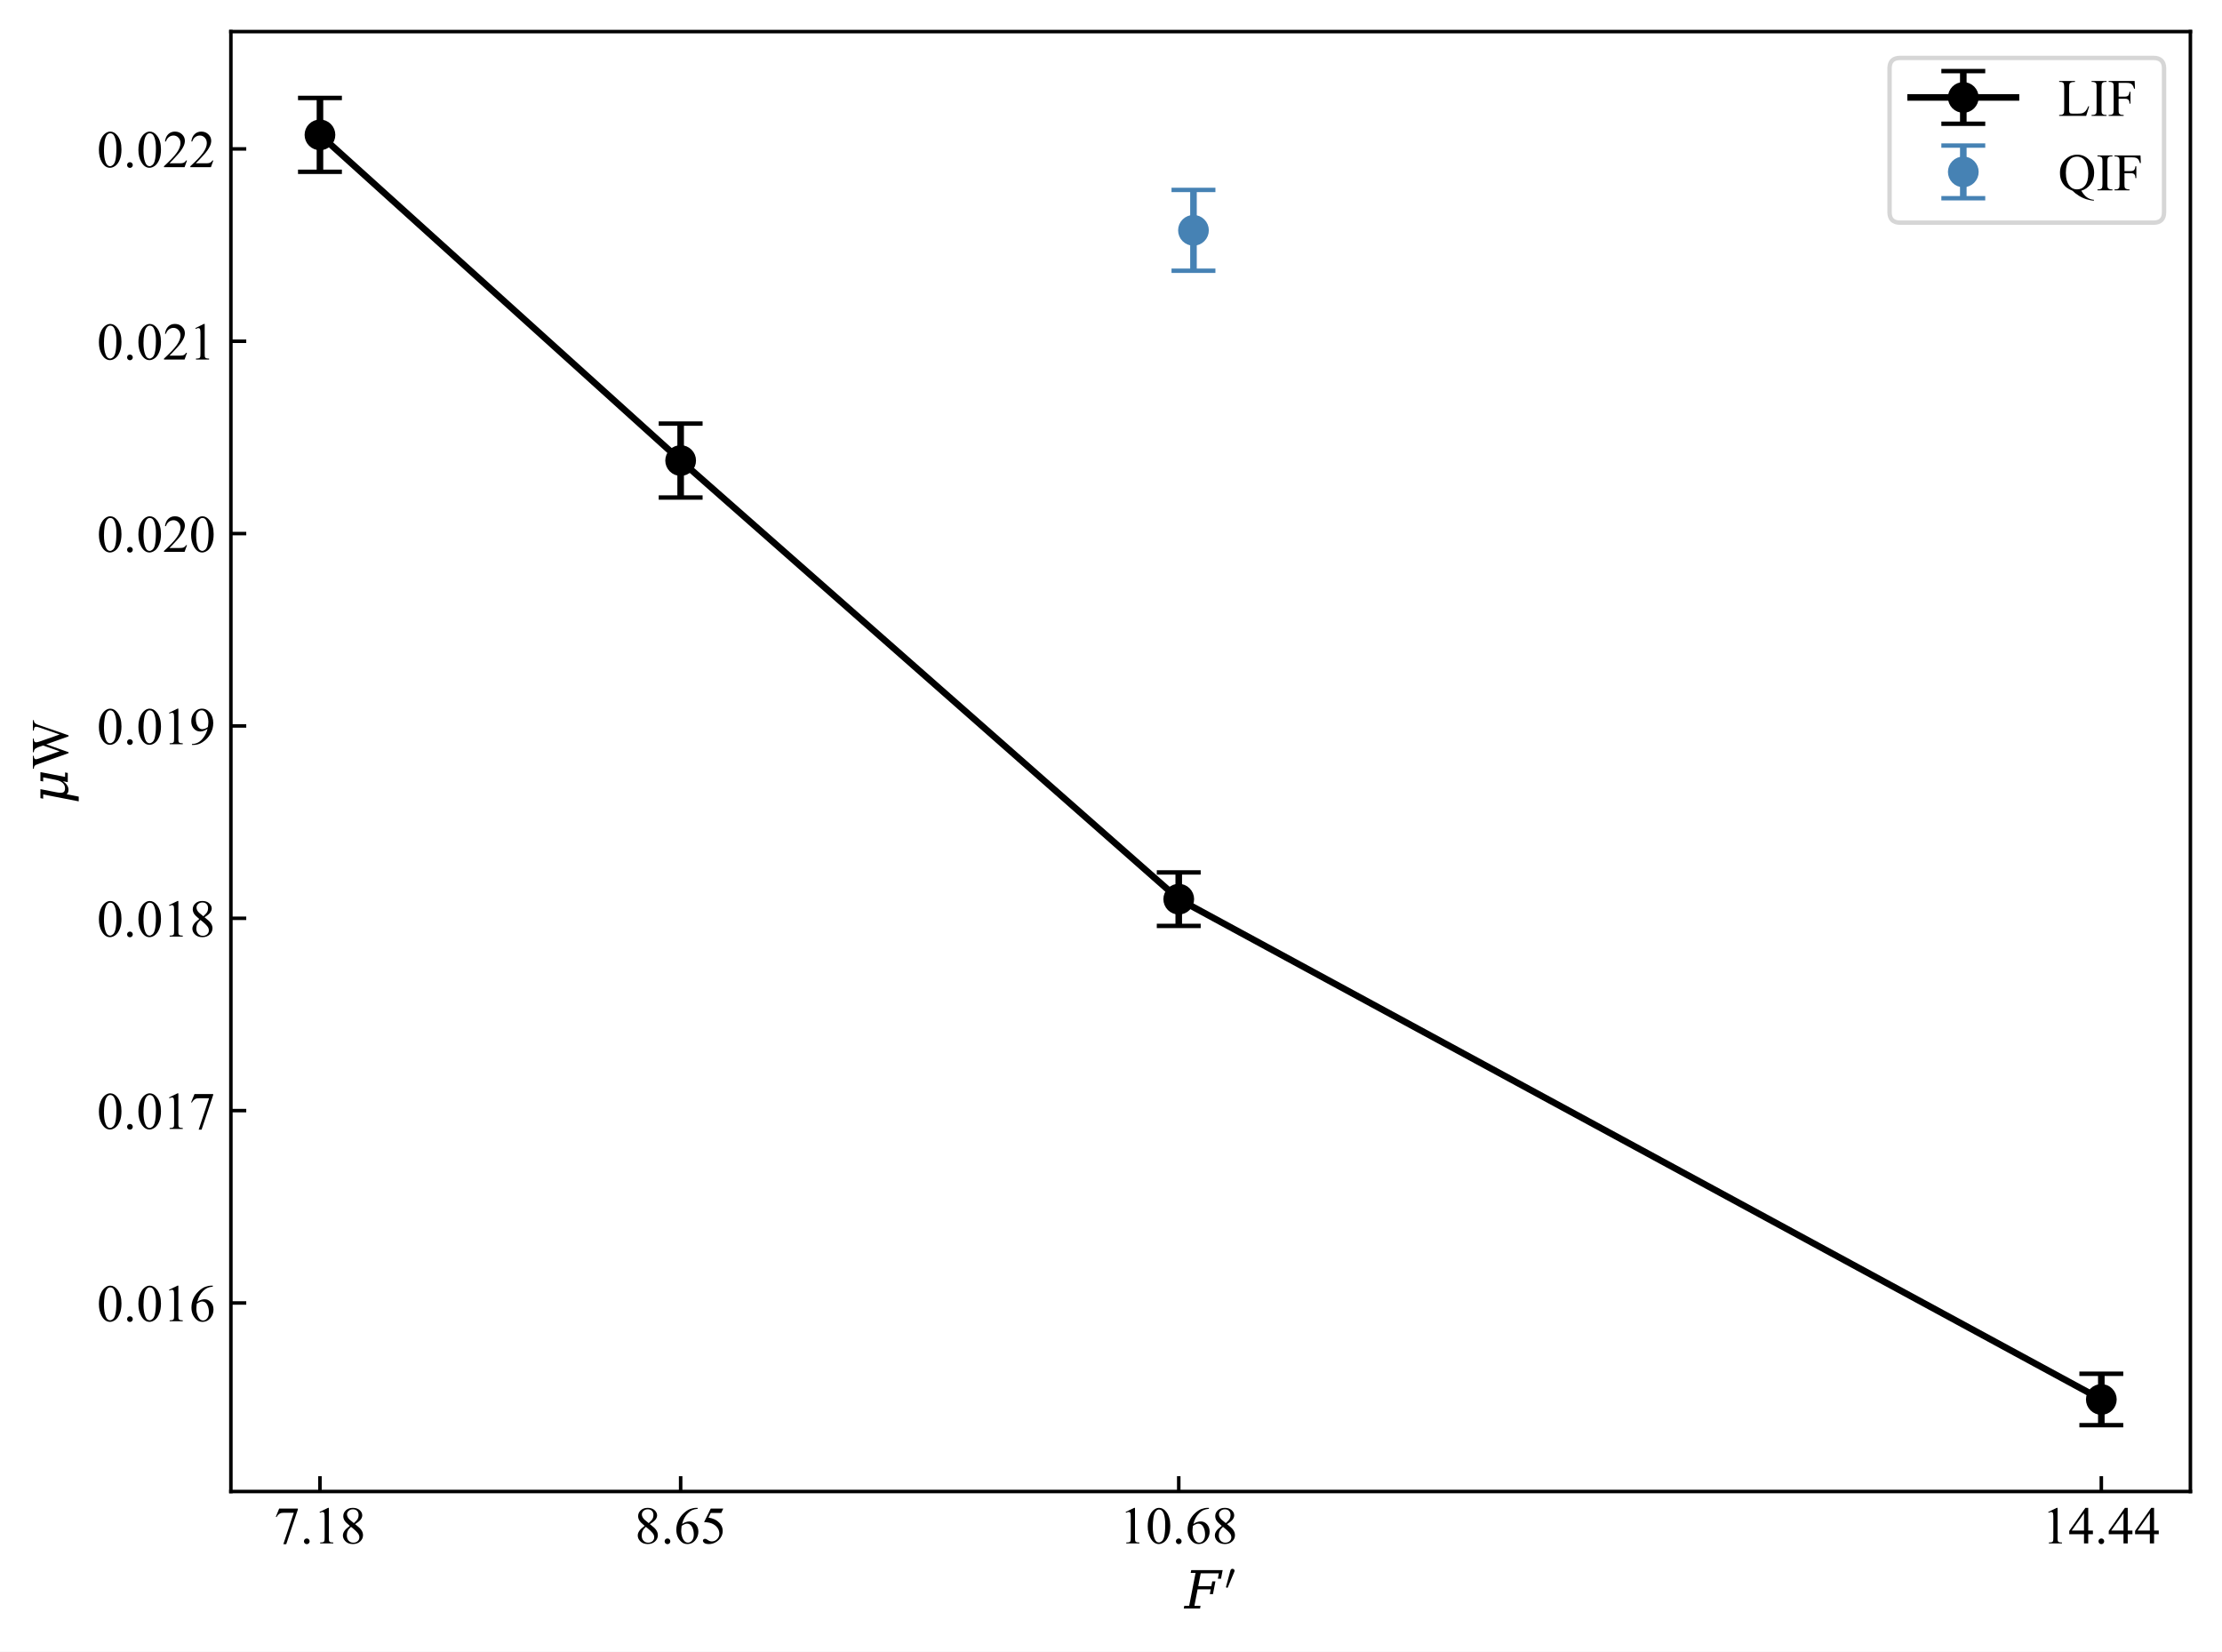
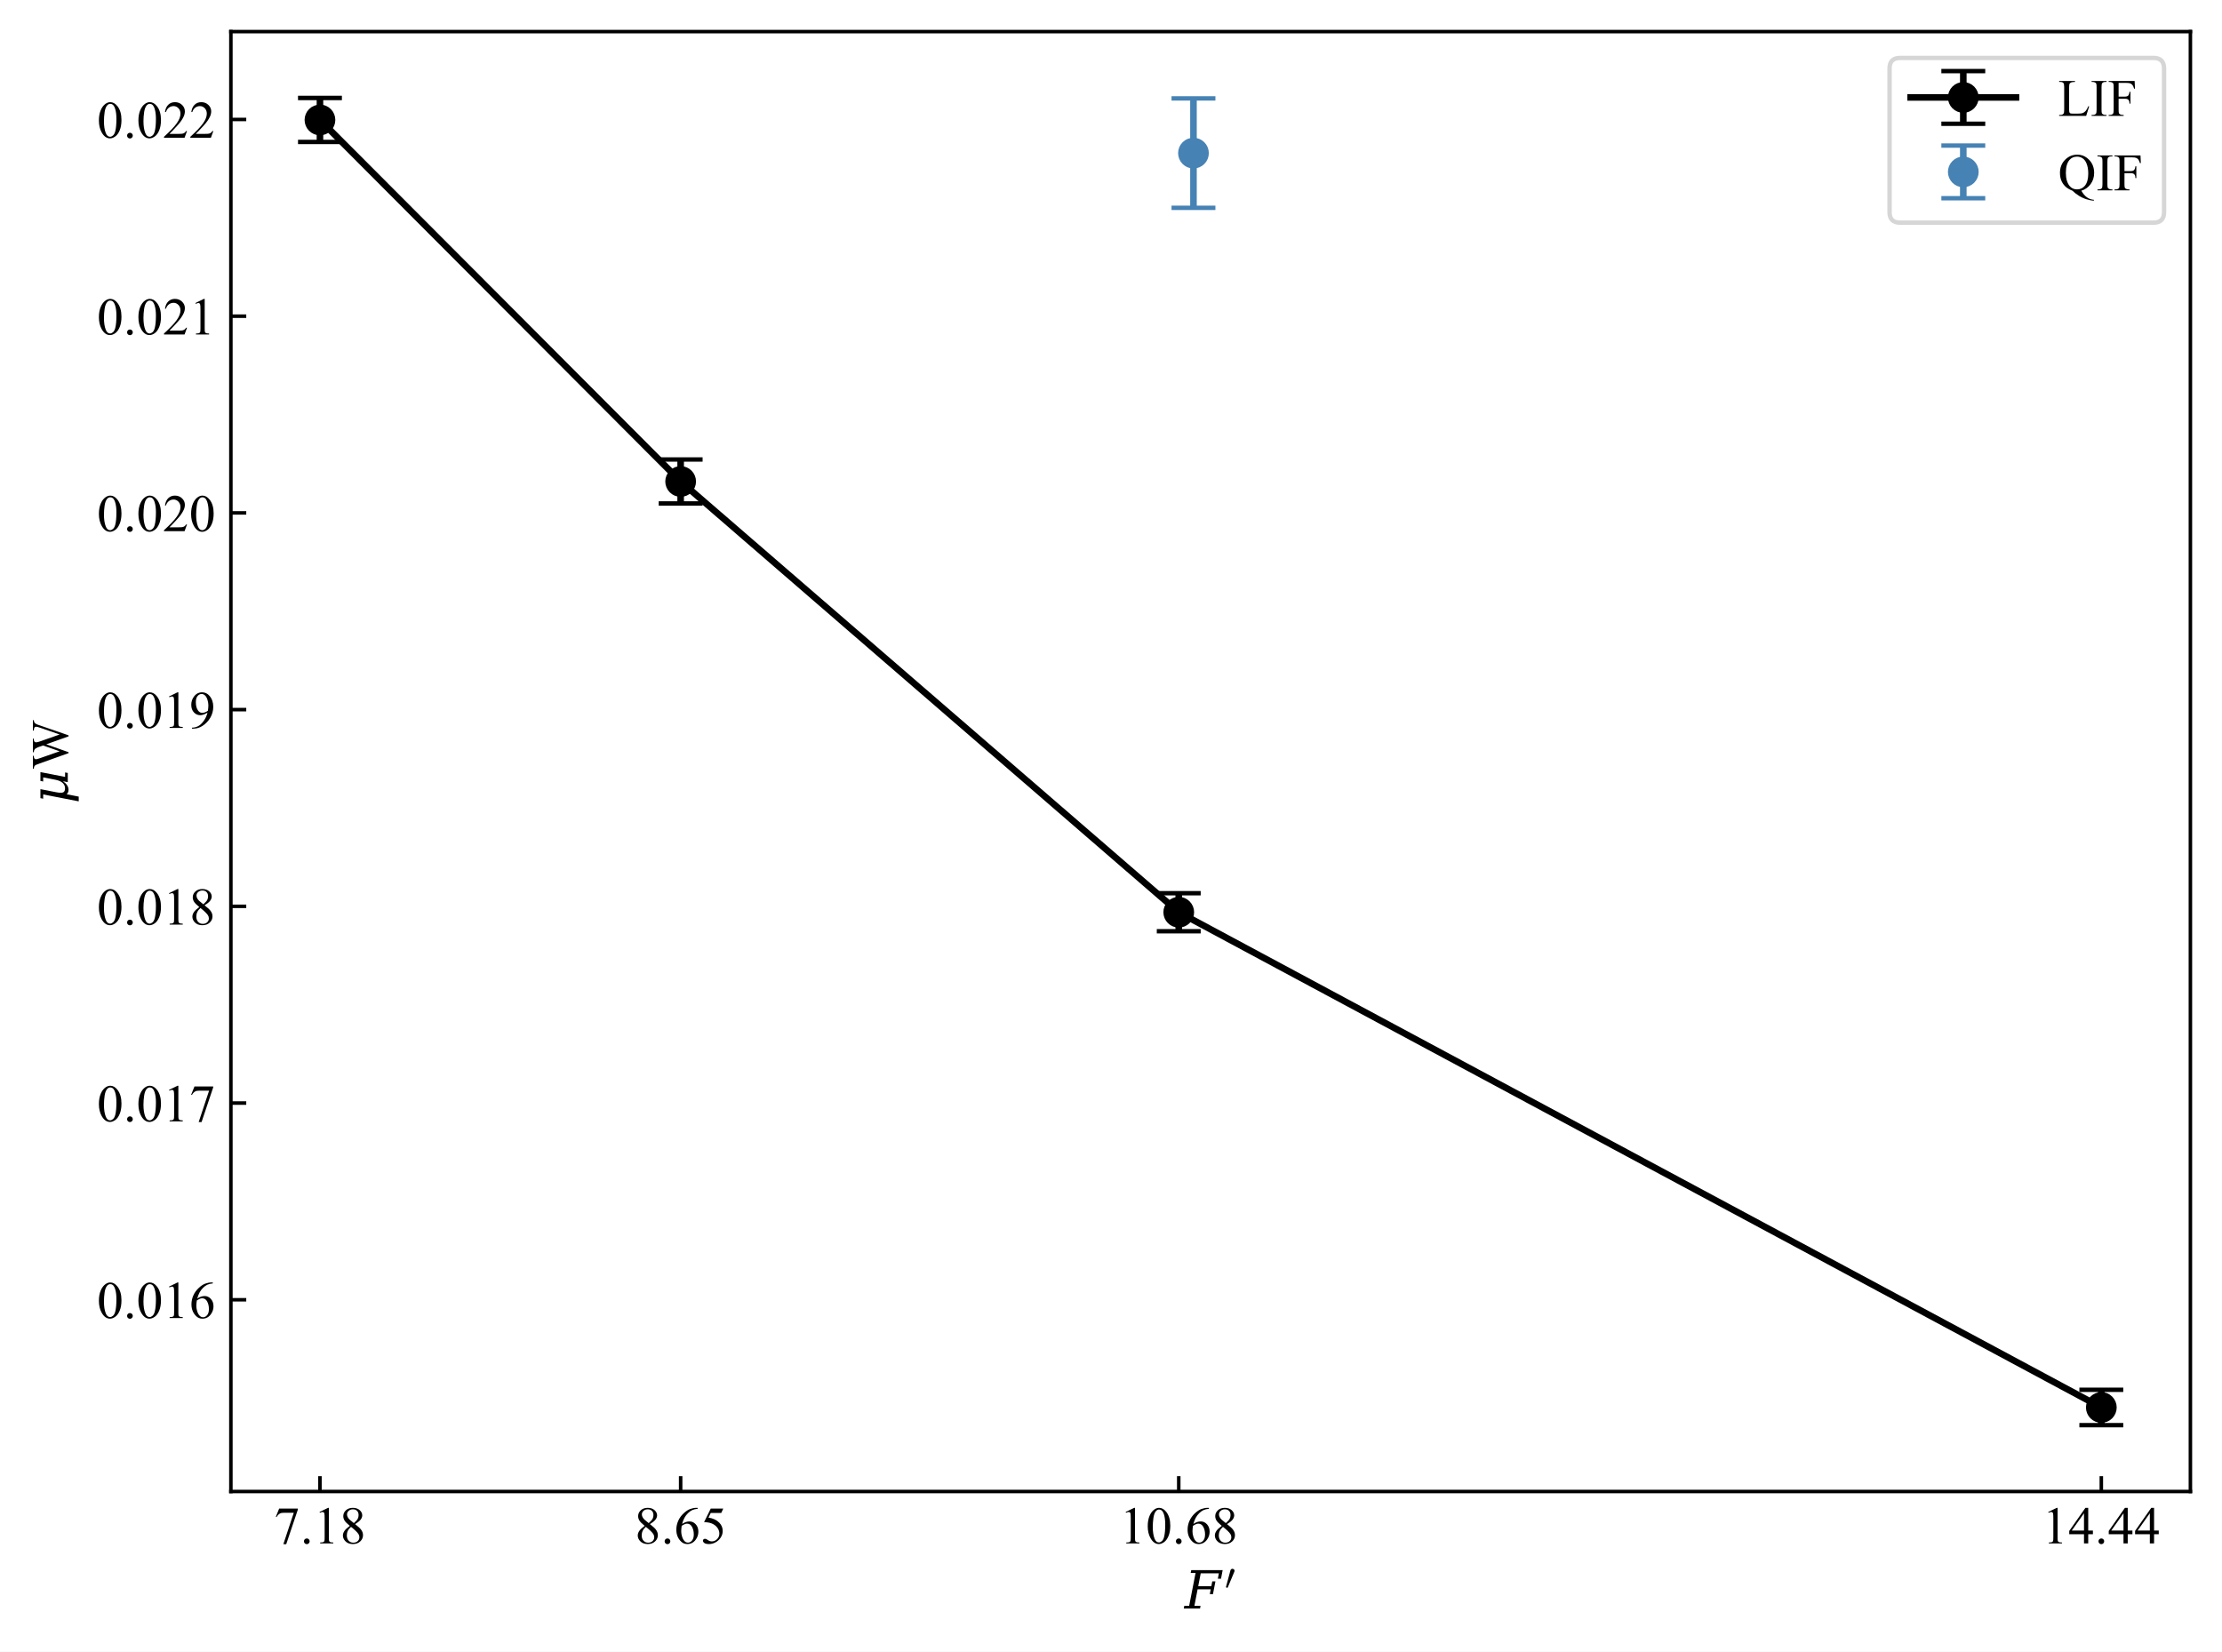
<svg xmlns="http://www.w3.org/2000/svg" xmlns:xlink="http://www.w3.org/1999/xlink" width="506.199pt" height="376.339pt" viewBox="0 0 506.199 376.339" version="1.1">
  <defs>
    <style type="text/css">*{stroke-linejoin: round; stroke-linecap: butt}</style>
  </defs>
  <g id="figure_1">
    <g id="patch_1">
      <path d="M 0 376.339  L 506.199 376.339  L 506.199 0  L 0 0  z " style="fill: #ffffff" />
    </g>
    <g id="axes_1">
      <g id="patch_2">
        <path d="M 52.599 339.84  L 498.999 339.84  L 498.999 7.2  L 52.599 7.2  z " style="fill: #ffffff" />
      </g>
      <g id="matplotlib.axis_1">
        <g id="xtick_1">
          <g id="line2d_1">
            <defs>
-               <path id="m7f7a96b06b" d="M 0 0  L 0 -3.5  " style="stroke: #000000; stroke-width: 0.8" />
-             </defs>
-             <g>
-               <use xlink:href="#m7f7a96b06b" x="478.708" y="339.84" style="stroke: #000000; stroke-width: 0.8" />
+               <path id="md4271d9561" d="M 0 0  L 0 -3.5  " style="stroke: #000000; stroke-width: 0.8" />
+             </defs>
+             <g>
+               <use xlink:href="#md4271d9561" x="478.708" y="339.84" style="stroke: #000000; stroke-width: 0.8" />
            </g>
          </g>
          <g id="text_1">
            <g transform="translate(465.2085 351.6725) scale(0.12 -0.12)">
              <defs>
                <path id="TimesNewRomanPSMT-31" d="M 750 3822  L 1781 4325  L 1884 4325  L 1884 747  Q 1884 391 1914 303  Q 1944 216 2037 169  Q 2131 122 2419 116  L 2419 0  L 825 0  L 825 116  Q 1125 122 1212 167  Q 1300 213 1334 289  Q 1369 366 1369 747  L 1369 3034  Q 1369 3497 1338 3628  Q 1316 3728 1258 3775  Q 1200 3822 1119 3822  Q 1003 3822 797 3725  L 750 3822  z " transform="scale(0.015625)" />
                <path id="TimesNewRomanPSMT-34" d="M 2978 1563  L 2978 1119  L 2409 1119  L 2409 0  L 1894 0  L 1894 1119  L 100 1119  L 100 1519  L 2066 4325  L 2409 4325  L 2409 1563  L 2978 1563  z M 1894 1563  L 1894 3666  L 406 1563  L 1894 1563  z " transform="scale(0.015625)" />
                <path id="TimesNewRomanPSMT-2e" d="M 800 606  Q 947 606 1047 504  Q 1147 403 1147 259  Q 1147 116 1045 14  Q 944 -88 800 -88  Q 656 -88 554 14  Q 453 116 453 259  Q 453 406 554 506  Q 656 606 800 606  z " transform="scale(0.015625)" />
              </defs>
              <use xlink:href="#TimesNewRomanPSMT-31" />
              <use xlink:href="#TimesNewRomanPSMT-34" transform="translate(50 0)" />
              <use xlink:href="#TimesNewRomanPSMT-2e" transform="translate(100 0)" />
              <use xlink:href="#TimesNewRomanPSMT-34" transform="translate(125 0)" />
              <use xlink:href="#TimesNewRomanPSMT-34" transform="translate(175 0)" />
            </g>
          </g>
        </g>
        <g id="xtick_2">
          <g id="line2d_2">
            <g>
-               <use xlink:href="#m7f7a96b06b" x="268.533" y="339.84" style="stroke: #000000; stroke-width: 0.8" />
+               <use xlink:href="#md4271d9561" x="268.533" y="339.84" style="stroke: #000000; stroke-width: 0.8" />
            </g>
          </g>
          <g id="text_2">
            <g transform="translate(255.0327 351.6725) scale(0.12 -0.12)">
              <defs>
                <path id="TimesNewRomanPSMT-30" d="M 231 2094  Q 231 2819 450 3342  Q 669 3866 1031 4122  Q 1313 4325 1613 4325  Q 2100 4325 2488 3828  Q 2972 3213 2972 2159  Q 2972 1422 2759 906  Q 2547 391 2217 158  Q 1888 -75 1581 -75  Q 975 -75 572 641  Q 231 1244 231 2094  z M 844 2016  Q 844 1141 1059 588  Q 1238 122 1591 122  Q 1759 122 1940 273  Q 2122 425 2216 781  Q 2359 1319 2359 2297  Q 2359 3022 2209 3506  Q 2097 3866 1919 4016  Q 1791 4119 1609 4119  Q 1397 4119 1231 3928  Q 1006 3669 925 3112  Q 844 2556 844 2016  z " transform="scale(0.015625)" />
                <path id="TimesNewRomanPSMT-36" d="M 2869 4325  L 2869 4209  Q 2456 4169 2195 4045  Q 1934 3922 1679 3669  Q 1425 3416 1258 3105  Q 1091 2794 978 2366  Q 1428 2675 1881 2675  Q 2316 2675 2634 2325  Q 2953 1975 2953 1425  Q 2953 894 2631 456  Q 2244 -75 1606 -75  Q 1172 -75 869 213  Q 275 772 275 1663  Q 275 2231 503 2743  Q 731 3256 1154 3653  Q 1578 4050 1965 4187  Q 2353 4325 2688 4325  L 2869 4325  z M 925 2138  Q 869 1716 869 1456  Q 869 1156 980 804  Q 1091 453 1309 247  Q 1469 100 1697 100  Q 1969 100 2183 356  Q 2397 613 2397 1088  Q 2397 1622 2184 2012  Q 1972 2403 1581 2403  Q 1463 2403 1327 2353  Q 1191 2303 925 2138  z " transform="scale(0.015625)" />
                <path id="TimesNewRomanPSMT-38" d="M 1228 2134  Q 725 2547 579 2797  Q 434 3047 434 3316  Q 434 3728 753 4026  Q 1072 4325 1600 4325  Q 2113 4325 2425 4047  Q 2738 3769 2738 3413  Q 2738 3175 2569 2928  Q 2400 2681 1866 2347  Q 2416 1922 2594 1678  Q 2831 1359 2831 1006  Q 2831 559 2490 242  Q 2150 -75 1597 -75  Q 994 -75 656 303  Q 388 606 388 966  Q 388 1247 577 1523  Q 766 1800 1228 2134  z M 1719 2469  Q 2094 2806 2194 3001  Q 2294 3197 2294 3444  Q 2294 3772 2109 3958  Q 1925 4144 1606 4144  Q 1288 4144 1088 3959  Q 888 3775 888 3528  Q 888 3366 970 3203  Q 1053 3041 1206 2894  L 1719 2469  z M 1375 2016  Q 1116 1797 991 1539  Q 866 1281 866 981  Q 866 578 1086 336  Q 1306 94 1647 94  Q 1984 94 2187 284  Q 2391 475 2391 747  Q 2391 972 2272 1150  Q 2050 1481 1375 2016  z " transform="scale(0.015625)" />
              </defs>
              <use xlink:href="#TimesNewRomanPSMT-31" />
              <use xlink:href="#TimesNewRomanPSMT-30" transform="translate(50 0)" />
              <use xlink:href="#TimesNewRomanPSMT-2e" transform="translate(100 0)" />
              <use xlink:href="#TimesNewRomanPSMT-36" transform="translate(125 0)" />
              <use xlink:href="#TimesNewRomanPSMT-38" transform="translate(175 0)" />
            </g>
          </g>
        </g>
        <g id="xtick_3">
          <g id="line2d_3">
            <g>
-               <use xlink:href="#m7f7a96b06b" x="155.06" y="339.84" style="stroke: #000000; stroke-width: 0.8" />
+               <use xlink:href="#md4271d9561" x="155.06" y="339.84" style="stroke: #000000; stroke-width: 0.8" />
            </g>
          </g>
          <g id="text_3">
            <g transform="translate(144.5601 351.6725) scale(0.12 -0.12)">
              <defs>
                <path id="TimesNewRomanPSMT-35" d="M 2778 4238  L 2534 3706  L 1259 3706  L 981 3138  Q 1809 3016 2294 2522  Q 2709 2097 2709 1522  Q 2709 1188 2573 903  Q 2438 619 2231 419  Q 2025 219 1772 97  Q 1413 -75 1034 -75  Q 653 -75 479 54  Q 306 184 306 341  Q 306 428 378 495  Q 450 563 559 563  Q 641 563 702 538  Q 763 513 909 409  Q 1144 247 1384 247  Q 1750 247 2026 523  Q 2303 800 2303 1197  Q 2303 1581 2056 1914  Q 1809 2247 1375 2428  Q 1034 2569 447 2591  L 1259 4238  L 2778 4238  z " transform="scale(0.015625)" />
              </defs>
              <use xlink:href="#TimesNewRomanPSMT-38" />
              <use xlink:href="#TimesNewRomanPSMT-2e" transform="translate(50 0)" />
              <use xlink:href="#TimesNewRomanPSMT-36" transform="translate(75 0)" />
              <use xlink:href="#TimesNewRomanPSMT-35" transform="translate(125 0)" />
            </g>
          </g>
        </g>
        <g id="xtick_4">
          <g id="line2d_4">
            <g>
-               <use xlink:href="#m7f7a96b06b" x="72.89" y="339.84" style="stroke: #000000; stroke-width: 0.8" />
+               <use xlink:href="#md4271d9561" x="72.89" y="339.84" style="stroke: #000000; stroke-width: 0.8" />
            </g>
          </g>
          <g id="text_4">
            <g transform="translate(62.39028 351.6725) scale(0.12 -0.12)">
              <defs>
                <path id="TimesNewRomanPSMT-37" d="M 644 4238  L 2916 4238  L 2916 4119  L 1503 -88  L 1153 -88  L 2419 3728  L 1253 3728  Q 900 3728 750 3644  Q 488 3500 328 3200  L 238 3234  L 644 4238  z " transform="scale(0.015625)" />
              </defs>
              <use xlink:href="#TimesNewRomanPSMT-37" />
              <use xlink:href="#TimesNewRomanPSMT-2e" transform="translate(50 0)" />
              <use xlink:href="#TimesNewRomanPSMT-31" transform="translate(75 0)" />
              <use xlink:href="#TimesNewRomanPSMT-38" transform="translate(125 0)" />
            </g>
          </g>
        </g>
        <g id="text_5">
          <g transform="translate(269.8594 366.5719) scale(0.12 -0.12)">
            <defs>
              <path id="DejaVuSerif-Italic-46" d="M -97 0  L -34 331  L 559 331  L 1338 4331  L 744 4331  L 809 4666  L 4628 4666  L 4428 3628  L 4044 3628  L 4169 4281  L 1963 4281  L 1659 2719  L 3253 2719  L 3366 3303  L 3750 3303  L 3450 1753  L 3066 1753  L 3178 2338  L 1584 2338  L 1194 331  L 1941 331  L 1878 0  L -97 0  z " transform="scale(0.015625)" />
              <path id="Cmsy10-30" d="M 225 347  Q 184 359 184 409  L 966 3316  Q 1003 3434 1093 3506  Q 1184 3578 1300 3578  Q 1450 3578 1564 3479  Q 1678 3381 1678 3231  Q 1678 3166 1644 3084  L 488 319  Q 466 275 428 275  Q 394 275 320 306  Q 247 338 225 347  z " transform="scale(0.015625)" />
            </defs>
            <use xlink:href="#DejaVuSerif-Italic-46" transform="translate(0 0.53125)" />
            <use xlink:href="#Cmsy10-30" transform="translate(76.56378 36.86563) scale(0.7)" />
          </g>
        </g>
      </g>
      <g id="matplotlib.axis_2">
        <g id="ytick_1">
          <g id="line2d_5">
            <defs>
-               <path id="m869df1f5d9" d="M 0 0  L 3.5 0  " style="stroke: #000000; stroke-width: 0.8" />
-             </defs>
-             <g>
-               <use xlink:href="#m869df1f5d9" x="52.599" y="296.883" style="stroke: #000000; stroke-width: 0.8" />
+               <path id="m7af8d7fe63" d="M 0 0  L 3.5 0  " style="stroke: #000000; stroke-width: 0.8" />
+             </defs>
+             <g>
+               <use xlink:href="#m7af8d7fe63" x="52.599" y="296.152" style="stroke: #000000; stroke-width: 0.8" />
            </g>
          </g>
          <g id="text_6">
-             <g transform="translate(22.09937 301.0494) scale(0.12 -0.12)">
+             <g transform="translate(22.09937 300.3187) scale(0.12 -0.12)">
              <use xlink:href="#TimesNewRomanPSMT-30" />
              <use xlink:href="#TimesNewRomanPSMT-2e" transform="translate(50 0)" />
              <use xlink:href="#TimesNewRomanPSMT-30" transform="translate(75 0)" />
              <use xlink:href="#TimesNewRomanPSMT-31" transform="translate(125 0)" />
              <use xlink:href="#TimesNewRomanPSMT-36" transform="translate(175 0)" />
            </g>
          </g>
        </g>
        <g id="ytick_2">
          <g id="line2d_6">
            <g>
-               <use xlink:href="#m869df1f5d9" x="52.599" y="253.057" style="stroke: #000000; stroke-width: 0.8" />
+               <use xlink:href="#m7af8d7fe63" x="52.599" y="251.331" style="stroke: #000000; stroke-width: 0.8" />
            </g>
          </g>
          <g id="text_7">
-             <g transform="translate(22.09937 257.2234) scale(0.12 -0.12)">
+             <g transform="translate(22.09937 255.4968) scale(0.12 -0.12)">
              <use xlink:href="#TimesNewRomanPSMT-30" />
              <use xlink:href="#TimesNewRomanPSMT-2e" transform="translate(50 0)" />
              <use xlink:href="#TimesNewRomanPSMT-30" transform="translate(75 0)" />
              <use xlink:href="#TimesNewRomanPSMT-31" transform="translate(125 0)" />
              <use xlink:href="#TimesNewRomanPSMT-37" transform="translate(175 0)" />
            </g>
          </g>
        </g>
        <g id="ytick_3">
          <g id="line2d_7">
            <g>
-               <use xlink:href="#m869df1f5d9" x="52.599" y="209.231" style="stroke: #000000; stroke-width: 0.8" />
+               <use xlink:href="#m7af8d7fe63" x="52.599" y="206.509" style="stroke: #000000; stroke-width: 0.8" />
            </g>
          </g>
          <g id="text_8">
-             <g transform="translate(22.09937 213.3973) scale(0.12 -0.12)">
+             <g transform="translate(22.09937 210.6749) scale(0.12 -0.12)">
              <use xlink:href="#TimesNewRomanPSMT-30" />
              <use xlink:href="#TimesNewRomanPSMT-2e" transform="translate(50 0)" />
              <use xlink:href="#TimesNewRomanPSMT-30" transform="translate(75 0)" />
              <use xlink:href="#TimesNewRomanPSMT-31" transform="translate(125 0)" />
              <use xlink:href="#TimesNewRomanPSMT-38" transform="translate(175 0)" />
            </g>
          </g>
        </g>
        <g id="ytick_4">
          <g id="line2d_8">
            <g>
-               <use xlink:href="#m869df1f5d9" x="52.599" y="165.405" style="stroke: #000000; stroke-width: 0.8" />
+               <use xlink:href="#m7af8d7fe63" x="52.599" y="161.687" style="stroke: #000000; stroke-width: 0.8" />
            </g>
          </g>
          <g id="text_9">
-             <g transform="translate(22.09937 169.5712) scale(0.12 -0.12)">
+             <g transform="translate(22.09937 165.853) scale(0.12 -0.12)">
              <defs>
                <path id="TimesNewRomanPSMT-39" d="M 338 -88  L 338 28  Q 744 34 1094 217  Q 1444 400 1770 856  Q 2097 1313 2225 1859  Q 1734 1544 1338 1544  Q 891 1544 572 1889  Q 253 2234 253 2806  Q 253 3363 572 3797  Q 956 4325 1575 4325  Q 2097 4325 2469 3894  Q 2925 3359 2925 2575  Q 2925 1869 2578 1258  Q 2231 647 1613 244  Q 1109 -88 516 -88  L 338 -88  z M 2275 2091  Q 2331 2497 2331 2741  Q 2331 3044 2228 3395  Q 2125 3747 1936 3934  Q 1747 4122 1506 4122  Q 1228 4122 1018 3872  Q 809 3622 809 3128  Q 809 2469 1088 2097  Q 1291 1828 1588 1828  Q 1731 1828 1928 1897  Q 2125 1966 2275 2091  z " transform="scale(0.015625)" />
              </defs>
              <use xlink:href="#TimesNewRomanPSMT-30" />
              <use xlink:href="#TimesNewRomanPSMT-2e" transform="translate(50 0)" />
              <use xlink:href="#TimesNewRomanPSMT-30" transform="translate(75 0)" />
              <use xlink:href="#TimesNewRomanPSMT-31" transform="translate(125 0)" />
              <use xlink:href="#TimesNewRomanPSMT-39" transform="translate(175 0)" />
            </g>
          </g>
        </g>
        <g id="ytick_5">
          <g id="line2d_9">
            <g>
-               <use xlink:href="#m869df1f5d9" x="52.599" y="121.579" style="stroke: #000000; stroke-width: 0.8" />
+               <use xlink:href="#m7af8d7fe63" x="52.599" y="116.865" style="stroke: #000000; stroke-width: 0.8" />
            </g>
          </g>
          <g id="text_10">
-             <g transform="translate(22.09937 125.7452) scale(0.12 -0.12)">
+             <g transform="translate(22.09937 121.031) scale(0.12 -0.12)">
              <defs>
                <path id="TimesNewRomanPSMT-32" d="M 2934 816  L 2638 0  L 138 0  L 138 116  Q 1241 1122 1691 1759  Q 2141 2397 2141 2925  Q 2141 3328 1894 3587  Q 1647 3847 1303 3847  Q 991 3847 742 3664  Q 494 3481 375 3128  L 259 3128  Q 338 3706 661 4015  Q 984 4325 1469 4325  Q 1984 4325 2329 3994  Q 2675 3663 2675 3213  Q 2675 2891 2525 2569  Q 2294 2063 1775 1497  Q 997 647 803 472  L 1909 472  Q 2247 472 2383 497  Q 2519 522 2628 598  Q 2738 675 2819 816  L 2934 816  z " transform="scale(0.015625)" />
              </defs>
              <use xlink:href="#TimesNewRomanPSMT-30" />
              <use xlink:href="#TimesNewRomanPSMT-2e" transform="translate(50 0)" />
              <use xlink:href="#TimesNewRomanPSMT-30" transform="translate(75 0)" />
              <use xlink:href="#TimesNewRomanPSMT-32" transform="translate(125 0)" />
              <use xlink:href="#TimesNewRomanPSMT-30" transform="translate(175 0)" />
            </g>
          </g>
        </g>
        <g id="ytick_6">
          <g id="line2d_10">
            <g>
-               <use xlink:href="#m869df1f5d9" x="52.599" y="77.753" style="stroke: #000000; stroke-width: 0.8" />
+               <use xlink:href="#m7af8d7fe63" x="52.599" y="72.043" style="stroke: #000000; stroke-width: 0.8" />
            </g>
          </g>
          <g id="text_11">
-             <g transform="translate(22.09937 81.91912) scale(0.12 -0.12)">
+             <g transform="translate(22.09937 76.20913) scale(0.12 -0.12)">
              <use xlink:href="#TimesNewRomanPSMT-30" />
              <use xlink:href="#TimesNewRomanPSMT-2e" transform="translate(50 0)" />
              <use xlink:href="#TimesNewRomanPSMT-30" transform="translate(75 0)" />
              <use xlink:href="#TimesNewRomanPSMT-32" transform="translate(125 0)" />
              <use xlink:href="#TimesNewRomanPSMT-31" transform="translate(175 0)" />
            </g>
          </g>
        </g>
        <g id="ytick_7">
          <g id="line2d_11">
            <g>
-               <use xlink:href="#m869df1f5d9" x="52.599" y="33.927" style="stroke: #000000; stroke-width: 0.8" />
+               <use xlink:href="#m7af8d7fe63" x="52.599" y="27.221" style="stroke: #000000; stroke-width: 0.8" />
            </g>
          </g>
          <g id="text_12">
-             <g transform="translate(22.09937 38.09305) scale(0.12 -0.12)">
+             <g transform="translate(22.09937 31.38722) scale(0.12 -0.12)">
              <use xlink:href="#TimesNewRomanPSMT-30" />
              <use xlink:href="#TimesNewRomanPSMT-2e" transform="translate(50 0)" />
              <use xlink:href="#TimesNewRomanPSMT-30" transform="translate(75 0)" />
              <use xlink:href="#TimesNewRomanPSMT-32" transform="translate(125 0)" />
              <use xlink:href="#TimesNewRomanPSMT-32" transform="translate(175 0)" />
            </g>
          </g>
        </g>
        <g id="text_13">
          <g transform="translate(15.5325 183.12) rotate(-90) scale(0.12 -0.12)">
            <defs>
              <path id="DejaVuSerif-Italic-3bc" d="M 284 -1331  L 1125 2988  L 606 2988  L 672 3322  L 1766 3322  L 1388 1388  Q 1272 781 1378 556  Q 1484 331 1863 331  Q 2263 331 2528 625  Q 2794 919 2903 1478  L 3197 2988  L 2697 2988  L 2763 3322  L 3838 3322  L 3253 325  L 3797 325  L 3734 0  L 2616 0  L 2731 588  Q 2503 256 2239 82  Q 1975 -91 1694 -91  Q 1516 -91 1380 -34  Q 1244 22 1144 134  L 859 -1331  L 284 -1331  z " transform="scale(0.015625)" />
              <path id="TimesNewRomanPSMT-57" d="M 5991 4238  L 5991 4122  Q 5825 4122 5722 4062  Q 5619 4003 5525 3841  Q 5463 3731 5328 3319  L 4147 -97  L 4022 -97  L 3056 2613  L 2097 -97  L 1984 -97  L 725 3422  Q 584 3816 547 3888  Q 484 4006 376 4064  Q 269 4122 84 4122  L 84 4238  L 1653 4238  L 1653 4122  L 1578 4122  Q 1413 4122 1325 4047  Q 1238 3972 1238 3866  Q 1238 3756 1375 3363  L 2209 984  L 2913 3006  L 2788 3363  L 2688 3647  Q 2622 3803 2541 3922  Q 2500 3981 2441 4022  Q 2363 4078 2284 4103  Q 2225 4122 2097 4122  L 2097 4238  L 3747 4238  L 3747 4122  L 3634 4122  Q 3459 4122 3378 4047  Q 3297 3972 3297 3844  Q 3297 3684 3438 3288  L 4250 984  L 5056 3319  Q 5194 3706 5194 3856  Q 5194 3928 5148 3990  Q 5103 4053 5034 4078  Q 4916 4122 4725 4122  L 4725 4238  L 5991 4238  z " transform="scale(0.015625)" />
            </defs>
            <use xlink:href="#DejaVuSerif-Italic-3bc" transform="translate(0 0.78125)" />
            <use xlink:href="#TimesNewRomanPSMT-57" transform="translate(64.99023 0.78125)" />
          </g>
        </g>
      </g>
      <g id="LineCollection_1">
-         <path d="M 478.708 324.72  L 478.708 313.013  " clip-path="url(#p62f26a099a)" style="fill: none; stroke: #000000; stroke-width: 1.5" />
-         <path d="M 268.533 210.969  L 268.533 198.782  " clip-path="url(#p62f26a099a)" style="fill: none; stroke: #000000; stroke-width: 1.5" />
-         <path d="M 155.06 113.355  L 155.06 96.513  " clip-path="url(#p62f26a099a)" style="fill: none; stroke: #000000; stroke-width: 1.5" />
-         <path d="M 72.89 39.142  L 72.89 22.32  " clip-path="url(#p62f26a099a)" style="fill: none; stroke: #000000; stroke-width: 1.5" />
+         <path d="M 478.708 324.72  L 478.708 316.663  " clip-path="url(#pd2986cef35)" style="fill: none; stroke: #000000; stroke-width: 1.5" />
+         <path d="M 268.533 212.187  L 268.533 203.518  " clip-path="url(#pd2986cef35)" style="fill: none; stroke: #000000; stroke-width: 1.5" />
+         <path d="M 155.06 114.709  L 155.06 104.701  " clip-path="url(#pd2986cef35)" style="fill: none; stroke: #000000; stroke-width: 1.5" />
+         <path d="M 72.89 32.341  L 72.89 22.32  " clip-path="url(#pd2986cef35)" style="fill: none; stroke: #000000; stroke-width: 1.5" />
      </g>
      <g id="line2d_12">
        <defs>
-           <path id="m305a030e55" d="M 5 0  L -5 -0  " style="stroke: #000000" />
+           <path id="md6cc6dbb43" d="M 5 0  L -5 -0  " style="stroke: #000000" />
        </defs>
-         <g clip-path="url(#p62f26a099a)">
-           <use xlink:href="#m305a030e55" x="478.708" y="324.72" style="stroke: #000000" />
-           <use xlink:href="#m305a030e55" x="268.533" y="210.969" style="stroke: #000000" />
-           <use xlink:href="#m305a030e55" x="155.06" y="113.355" style="stroke: #000000" />
-           <use xlink:href="#m305a030e55" x="72.89" y="39.142" style="stroke: #000000" />
+         <g clip-path="url(#pd2986cef35)">
+           <use xlink:href="#md6cc6dbb43" x="478.708" y="324.72" style="stroke: #000000" />
+           <use xlink:href="#md6cc6dbb43" x="268.533" y="212.187" style="stroke: #000000" />
+           <use xlink:href="#md6cc6dbb43" x="155.06" y="114.709" style="stroke: #000000" />
+           <use xlink:href="#md6cc6dbb43" x="72.89" y="32.341" style="stroke: #000000" />
        </g>
      </g>
      <g id="line2d_13">
-         <g clip-path="url(#p62f26a099a)">
-           <use xlink:href="#m305a030e55" x="478.708" y="313.013" style="stroke: #000000" />
-           <use xlink:href="#m305a030e55" x="268.533" y="198.782" style="stroke: #000000" />
-           <use xlink:href="#m305a030e55" x="155.06" y="96.513" style="stroke: #000000" />
-           <use xlink:href="#m305a030e55" x="72.89" y="22.32" style="stroke: #000000" />
+         <g clip-path="url(#pd2986cef35)">
+           <use xlink:href="#md6cc6dbb43" x="478.708" y="316.663" style="stroke: #000000" />
+           <use xlink:href="#md6cc6dbb43" x="268.533" y="203.518" style="stroke: #000000" />
+           <use xlink:href="#md6cc6dbb43" x="155.06" y="104.701" style="stroke: #000000" />
+           <use xlink:href="#md6cc6dbb43" x="72.89" y="22.32" style="stroke: #000000" />
        </g>
      </g>
      <g id="LineCollection_2">
-         <path d="M 271.887 61.684  L 271.887 43.274  " clip-path="url(#p62f26a099a)" style="fill: none; stroke: #4682b4; stroke-width: 1.5" />
+         <path d="M 271.887 47.358  L 271.887 22.415  " clip-path="url(#pd2986cef35)" style="fill: none; stroke: #4682b4; stroke-width: 1.5" />
      </g>
      <g id="line2d_14">
        <defs>
-           <path id="mecc170adb1" d="M 5 0  L -5 -0  " style="stroke: #4682b4" />
+           <path id="meae0f6fd5d" d="M 5 0  L -5 -0  " style="stroke: #4682b4" />
        </defs>
-         <g clip-path="url(#p62f26a099a)">
-           <use xlink:href="#mecc170adb1" x="271.887" y="61.684" style="fill: #4682b4; stroke: #4682b4" />
+         <g clip-path="url(#pd2986cef35)">
+           <use xlink:href="#meae0f6fd5d" x="271.887" y="47.358" style="fill: #4682b4; stroke: #4682b4" />
        </g>
      </g>
      <g id="line2d_15">
-         <g clip-path="url(#p62f26a099a)">
-           <use xlink:href="#mecc170adb1" x="271.887" y="43.274" style="fill: #4682b4; stroke: #4682b4" />
+         <g clip-path="url(#pd2986cef35)">
+           <use xlink:href="#meae0f6fd5d" x="271.887" y="22.415" style="fill: #4682b4; stroke: #4682b4" />
        </g>
      </g>
      <g id="line2d_16">
-         <path d="M 478.708 318.866  L 268.533 204.876  L 155.06 104.934  L 72.89 30.731  " clip-path="url(#p62f26a099a)" style="fill: none; stroke: #000000; stroke-width: 1.5; stroke-linecap: square" />
+         <path d="M 478.708 320.691  L 268.533 207.852  L 155.06 109.705  L 72.89 27.33  " clip-path="url(#pd2986cef35)" style="fill: none; stroke: #000000; stroke-width: 1.5; stroke-linecap: square" />
        <defs>
-           <path id="m97db7f37a0" d="M 0 3  C 0.796 3 1.559 2.684 2.121 2.121  C 2.684 1.559 3 0.796 3 0  C 3 -0.796 2.684 -1.559 2.121 -2.121  C 1.559 -2.684 0.796 -3 0 -3  C -0.796 -3 -1.559 -2.684 -2.121 -2.121  C -2.684 -1.559 -3 -0.796 -3 0  C -3 0.796 -2.684 1.559 -2.121 2.121  C -1.559 2.684 -0.796 3 0 3  z " style="stroke: #000000" />
+           <path id="maa91ef38b2" d="M 0 3  C 0.796 3 1.559 2.684 2.121 2.121  C 2.684 1.559 3 0.796 3 0  C 3 -0.796 2.684 -1.559 2.121 -2.121  C 1.559 -2.684 0.796 -3 0 -3  C -0.796 -3 -1.559 -2.684 -2.121 -2.121  C -2.684 -1.559 -3 -0.796 -3 0  C -3 0.796 -2.684 1.559 -2.121 2.121  C -1.559 2.684 -0.796 3 0 3  z " style="stroke: #000000" />
        </defs>
-         <g clip-path="url(#p62f26a099a)">
-           <use xlink:href="#m97db7f37a0" x="478.708" y="318.866" style="stroke: #000000" />
-           <use xlink:href="#m97db7f37a0" x="268.533" y="204.876" style="stroke: #000000" />
-           <use xlink:href="#m97db7f37a0" x="155.06" y="104.934" style="stroke: #000000" />
-           <use xlink:href="#m97db7f37a0" x="72.89" y="30.731" style="stroke: #000000" />
+         <g clip-path="url(#pd2986cef35)">
+           <use xlink:href="#maa91ef38b2" x="478.708" y="320.691" style="stroke: #000000" />
+           <use xlink:href="#maa91ef38b2" x="268.533" y="207.852" style="stroke: #000000" />
+           <use xlink:href="#maa91ef38b2" x="155.06" y="109.705" style="stroke: #000000" />
+           <use xlink:href="#maa91ef38b2" x="72.89" y="27.33" style="stroke: #000000" />
        </g>
      </g>
      <g id="line2d_17">
        <defs>
-           <path id="m26737fe833" d="M 0 3  C 0.796 3 1.559 2.684 2.121 2.121  C 2.684 1.559 3 0.796 3 0  C 3 -0.796 2.684 -1.559 2.121 -2.121  C 1.559 -2.684 0.796 -3 0 -3  C -0.796 -3 -1.559 -2.684 -2.121 -2.121  C -2.684 -1.559 -3 -0.796 -3 0  C -3 0.796 -2.684 1.559 -2.121 2.121  C -1.559 2.684 -0.796 3 0 3  z " style="stroke: #4682b4" />
+           <path id="m8ab253c9a8" d="M 0 3  C 0.796 3 1.559 2.684 2.121 2.121  C 2.684 1.559 3 0.796 3 0  C 3 -0.796 2.684 -1.559 2.121 -2.121  C 1.559 -2.684 0.796 -3 0 -3  C -0.796 -3 -1.559 -2.684 -2.121 -2.121  C -2.684 -1.559 -3 -0.796 -3 0  C -3 0.796 -2.684 1.559 -2.121 2.121  C -1.559 2.684 -0.796 3 0 3  z " style="stroke: #4682b4" />
        </defs>
-         <g clip-path="url(#p62f26a099a)">
-           <use xlink:href="#m26737fe833" x="271.887" y="52.479" style="fill: #4682b4; stroke: #4682b4" />
+         <g clip-path="url(#pd2986cef35)">
+           <use xlink:href="#m8ab253c9a8" x="271.887" y="34.887" style="fill: #4682b4; stroke: #4682b4" />
        </g>
      </g>
      <g id="patch_3">
        <path d="M 52.599 339.84  L 52.599 7.2  " style="fill: none; stroke: #000000; stroke-width: 0.8; stroke-linejoin: miter; stroke-linecap: square" />
      </g>
      <g id="patch_4">
        <path d="M 498.999 339.84  L 498.999 7.2  " style="fill: none; stroke: #000000; stroke-width: 0.8; stroke-linejoin: miter; stroke-linecap: square" />
      </g>
      <g id="patch_5">
        <path d="M 52.599 339.84  L 498.999 339.84  " style="fill: none; stroke: #000000; stroke-width: 0.8; stroke-linejoin: miter; stroke-linecap: square" />
      </g>
      <g id="patch_6">
        <path d="M 52.599 7.2  L 498.999 7.2  " style="fill: none; stroke: #000000; stroke-width: 0.8; stroke-linejoin: miter; stroke-linecap: square" />
      </g>
      <g id="legend_1">
        <g id="patch_7">
          <path d="M 432.864 50.734  L 490.599 50.734  Q 492.999 50.734 492.999 48.334  L 492.999 15.6  Q 492.999 13.2 490.599 13.2  L 432.864 13.2  Q 430.464 13.2 430.464 15.6  L 430.464 48.334  Q 430.464 50.734 432.864 50.734  z " style="fill: #ffffff; opacity: 0.8; stroke: #cccccc; stroke-linejoin: miter" />
        </g>
        <g id="LineCollection_3">
          <path d="M 447.264 28.2  L 447.264 16.2  " style="fill: none; stroke: #000000; stroke-width: 1.5" />
        </g>
        <g id="line2d_18">
          <g>
-             <use xlink:href="#m305a030e55" x="447.264" y="28.2" style="stroke: #000000" />
+             <use xlink:href="#md6cc6dbb43" x="447.264" y="28.2" style="stroke: #000000" />
          </g>
        </g>
        <g id="line2d_19">
          <g>
-             <use xlink:href="#m305a030e55" x="447.264" y="16.2" style="stroke: #000000" />
+             <use xlink:href="#md6cc6dbb43" x="447.264" y="16.2" style="stroke: #000000" />
          </g>
        </g>
        <g id="line2d_20">
          <path d="M 435.264 22.2  L 459.264 22.2  " style="fill: none; stroke: #000000; stroke-width: 1.5; stroke-linecap: square" />
        </g>
        <g id="line2d_21">
          <g>
-             <use xlink:href="#m97db7f37a0" x="447.264" y="22.2" style="stroke: #000000" />
+             <use xlink:href="#maa91ef38b2" x="447.264" y="22.2" style="stroke: #000000" />
          </g>
        </g>
        <g id="text_14">
          <g transform="translate(468.8644 26.4) scale(0.12 -0.12)">
            <defs>
              <path id="TimesNewRomanPSMT-4c" d="M 3669 1172  L 3772 1150  L 3409 0  L 128 0  L 128 116  L 288 116  Q 556 116 672 291  Q 738 391 738 753  L 738 3488  Q 738 3884 650 3984  Q 528 4122 288 4122  L 128 4122  L 128 4238  L 2047 4238  L 2047 4122  Q 1709 4125 1573 4059  Q 1438 3994 1388 3894  Q 1338 3794 1338 3416  L 1338 753  Q 1338 494 1388 397  Q 1425 331 1503 300  Q 1581 269 1991 269  L 2300 269  Q 2788 269 2984 341  Q 3181 413 3343 595  Q 3506 778 3669 1172  z " transform="scale(0.015625)" />
              <path id="TimesNewRomanPSMT-49" d="M 1975 116  L 1975 0  L 159 0  L 159 116  L 309 116  Q 572 116 691 269  Q 766 369 766 750  L 766 3488  Q 766 3809 725 3913  Q 694 3991 597 4047  Q 459 4122 309 4122  L 159 4122  L 159 4238  L 1975 4238  L 1975 4122  L 1822 4122  Q 1563 4122 1444 3969  Q 1366 3869 1366 3488  L 1366 750  Q 1366 428 1406 325  Q 1438 247 1538 191  Q 1672 116 1822 116  L 1975 116  z " transform="scale(0.015625)" />
              <path id="TimesNewRomanPSMT-46" d="M 1309 4006  L 1309 2341  L 2081 2341  Q 2347 2341 2470 2458  Q 2594 2575 2634 2922  L 2750 2922  L 2750 1488  L 2634 1488  Q 2631 1734 2570 1850  Q 2509 1966 2401 2023  Q 2294 2081 2081 2081  L 1309 2081  L 1309 750  Q 1309 428 1350 325  Q 1381 247 1481 191  Q 1619 116 1769 116  L 1922 116  L 1922 0  L 103 0  L 103 116  L 253 116  Q 516 116 634 269  Q 709 369 709 750  L 709 3488  Q 709 3809 669 3913  Q 638 3991 541 4047  Q 406 4122 253 4122  L 103 4122  L 103 4238  L 3256 4238  L 3297 3306  L 3188 3306  Q 3106 3603 2998 3742  Q 2891 3881 2733 3943  Q 2575 4006 2244 4006  L 1309 4006  z " transform="scale(0.015625)" />
            </defs>
            <use xlink:href="#TimesNewRomanPSMT-4c" />
            <use xlink:href="#TimesNewRomanPSMT-49" transform="translate(61.08398 0)" />
            <use xlink:href="#TimesNewRomanPSMT-46" transform="translate(94.38477 0)" />
          </g>
        </g>
        <g id="LineCollection_4">
          <path d="M 447.264 45.167  L 447.264 33.167  " style="fill: none; stroke: #4682b4; stroke-width: 1.5" />
        </g>
        <g id="line2d_22">
          <g>
-             <use xlink:href="#mecc170adb1" x="447.264" y="45.167" style="fill: #4682b4; stroke: #4682b4" />
+             <use xlink:href="#meae0f6fd5d" x="447.264" y="45.167" style="fill: #4682b4; stroke: #4682b4" />
          </g>
        </g>
        <g id="line2d_23">
          <g>
-             <use xlink:href="#mecc170adb1" x="447.264" y="33.167" style="fill: #4682b4; stroke: #4682b4" />
+             <use xlink:href="#meae0f6fd5d" x="447.264" y="33.167" style="fill: #4682b4; stroke: #4682b4" />
          </g>
        </g>
        <g id="line2d_24" />
        <g id="line2d_25">
          <g>
-             <use xlink:href="#m26737fe833" x="447.264" y="39.167" style="fill: #4682b4; stroke: #4682b4" />
+             <use xlink:href="#m8ab253c9a8" x="447.264" y="39.167" style="fill: #4682b4; stroke: #4682b4" />
          </g>
        </g>
        <g id="text_15">
          <g transform="translate(468.8644 43.36688) scale(0.12 -0.12)">
            <defs>
              <path id="TimesNewRomanPSMT-51" d="M 2819 -47  Q 3138 -597 3508 -856  Q 3878 -1116 4350 -1153  L 4350 -1253  Q 3919 -1238 3428 -1080  Q 2938 -922 2498 -642  Q 2059 -363 1741 -47  Q 1291 134 1028 338  Q 647 641 436 1083  Q 225 1525 225 2128  Q 225 3078 840 3706  Q 1456 4334 2331 4334  Q 3163 4334 3770 3704  Q 4378 3075 4378 2116  Q 4378 1338 3945 750  Q 3513 163 2819 -47  z M 2294 4094  Q 1725 4094 1378 3688  Q 941 3178 941 2128  Q 941 1100 1384 544  Q 1728 116 2294 116  Q 2881 116 3241 544  Q 3663 1050 3663 2038  Q 3663 2797 3431 3316  Q 3253 3716 2958 3905  Q 2663 4094 2294 4094  z " transform="scale(0.015625)" />
            </defs>
            <use xlink:href="#TimesNewRomanPSMT-51" />
            <use xlink:href="#TimesNewRomanPSMT-49" transform="translate(72.2168 0)" />
            <use xlink:href="#TimesNewRomanPSMT-46" transform="translate(105.5176 0)" />
          </g>
        </g>
      </g>
    </g>
  </g>
  <defs>
-     <clipPath id="p62f26a099a">
+     <clipPath id="pd2986cef35">
      <rect x="52.599" y="7.2" width="446.4" height="332.64" />
    </clipPath>
  </defs>
</svg>
